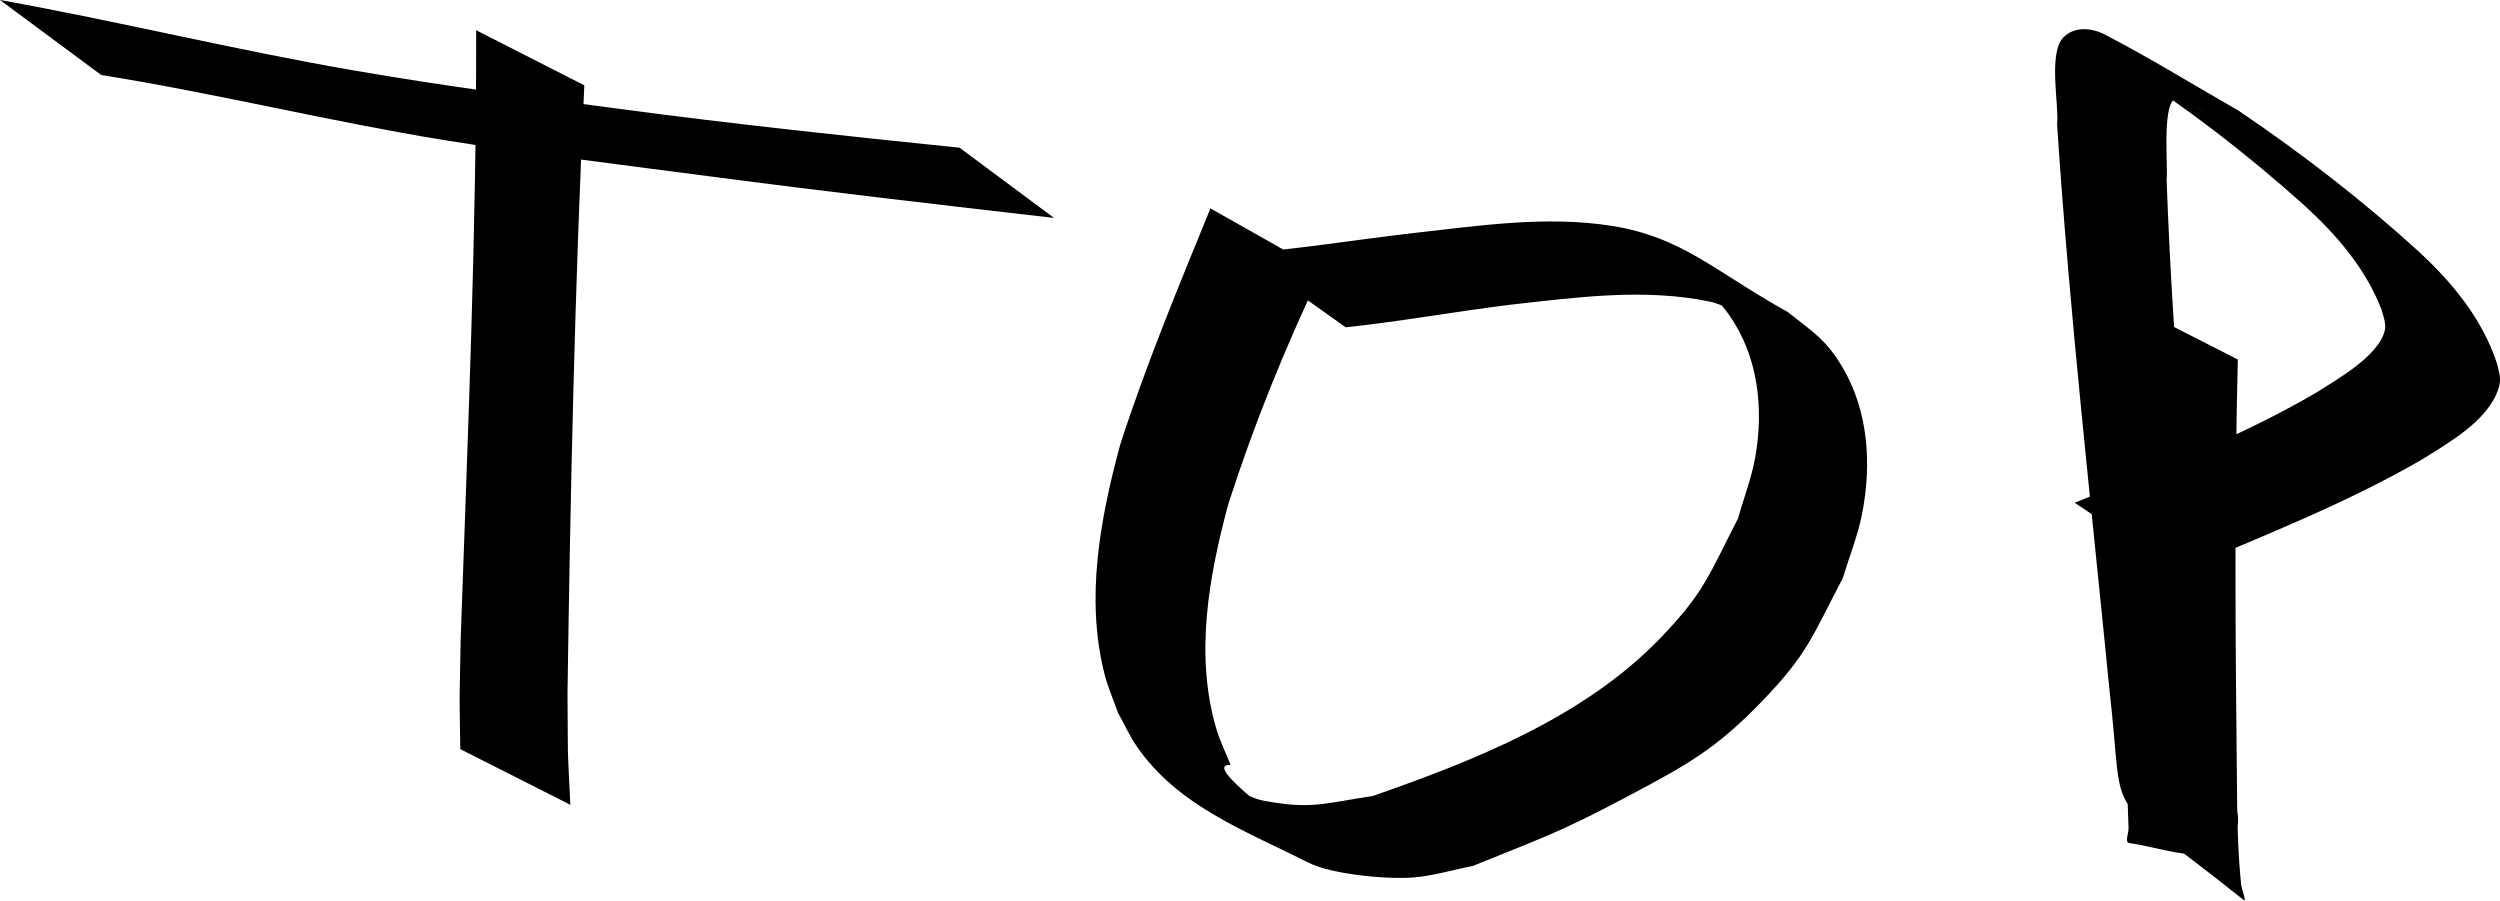
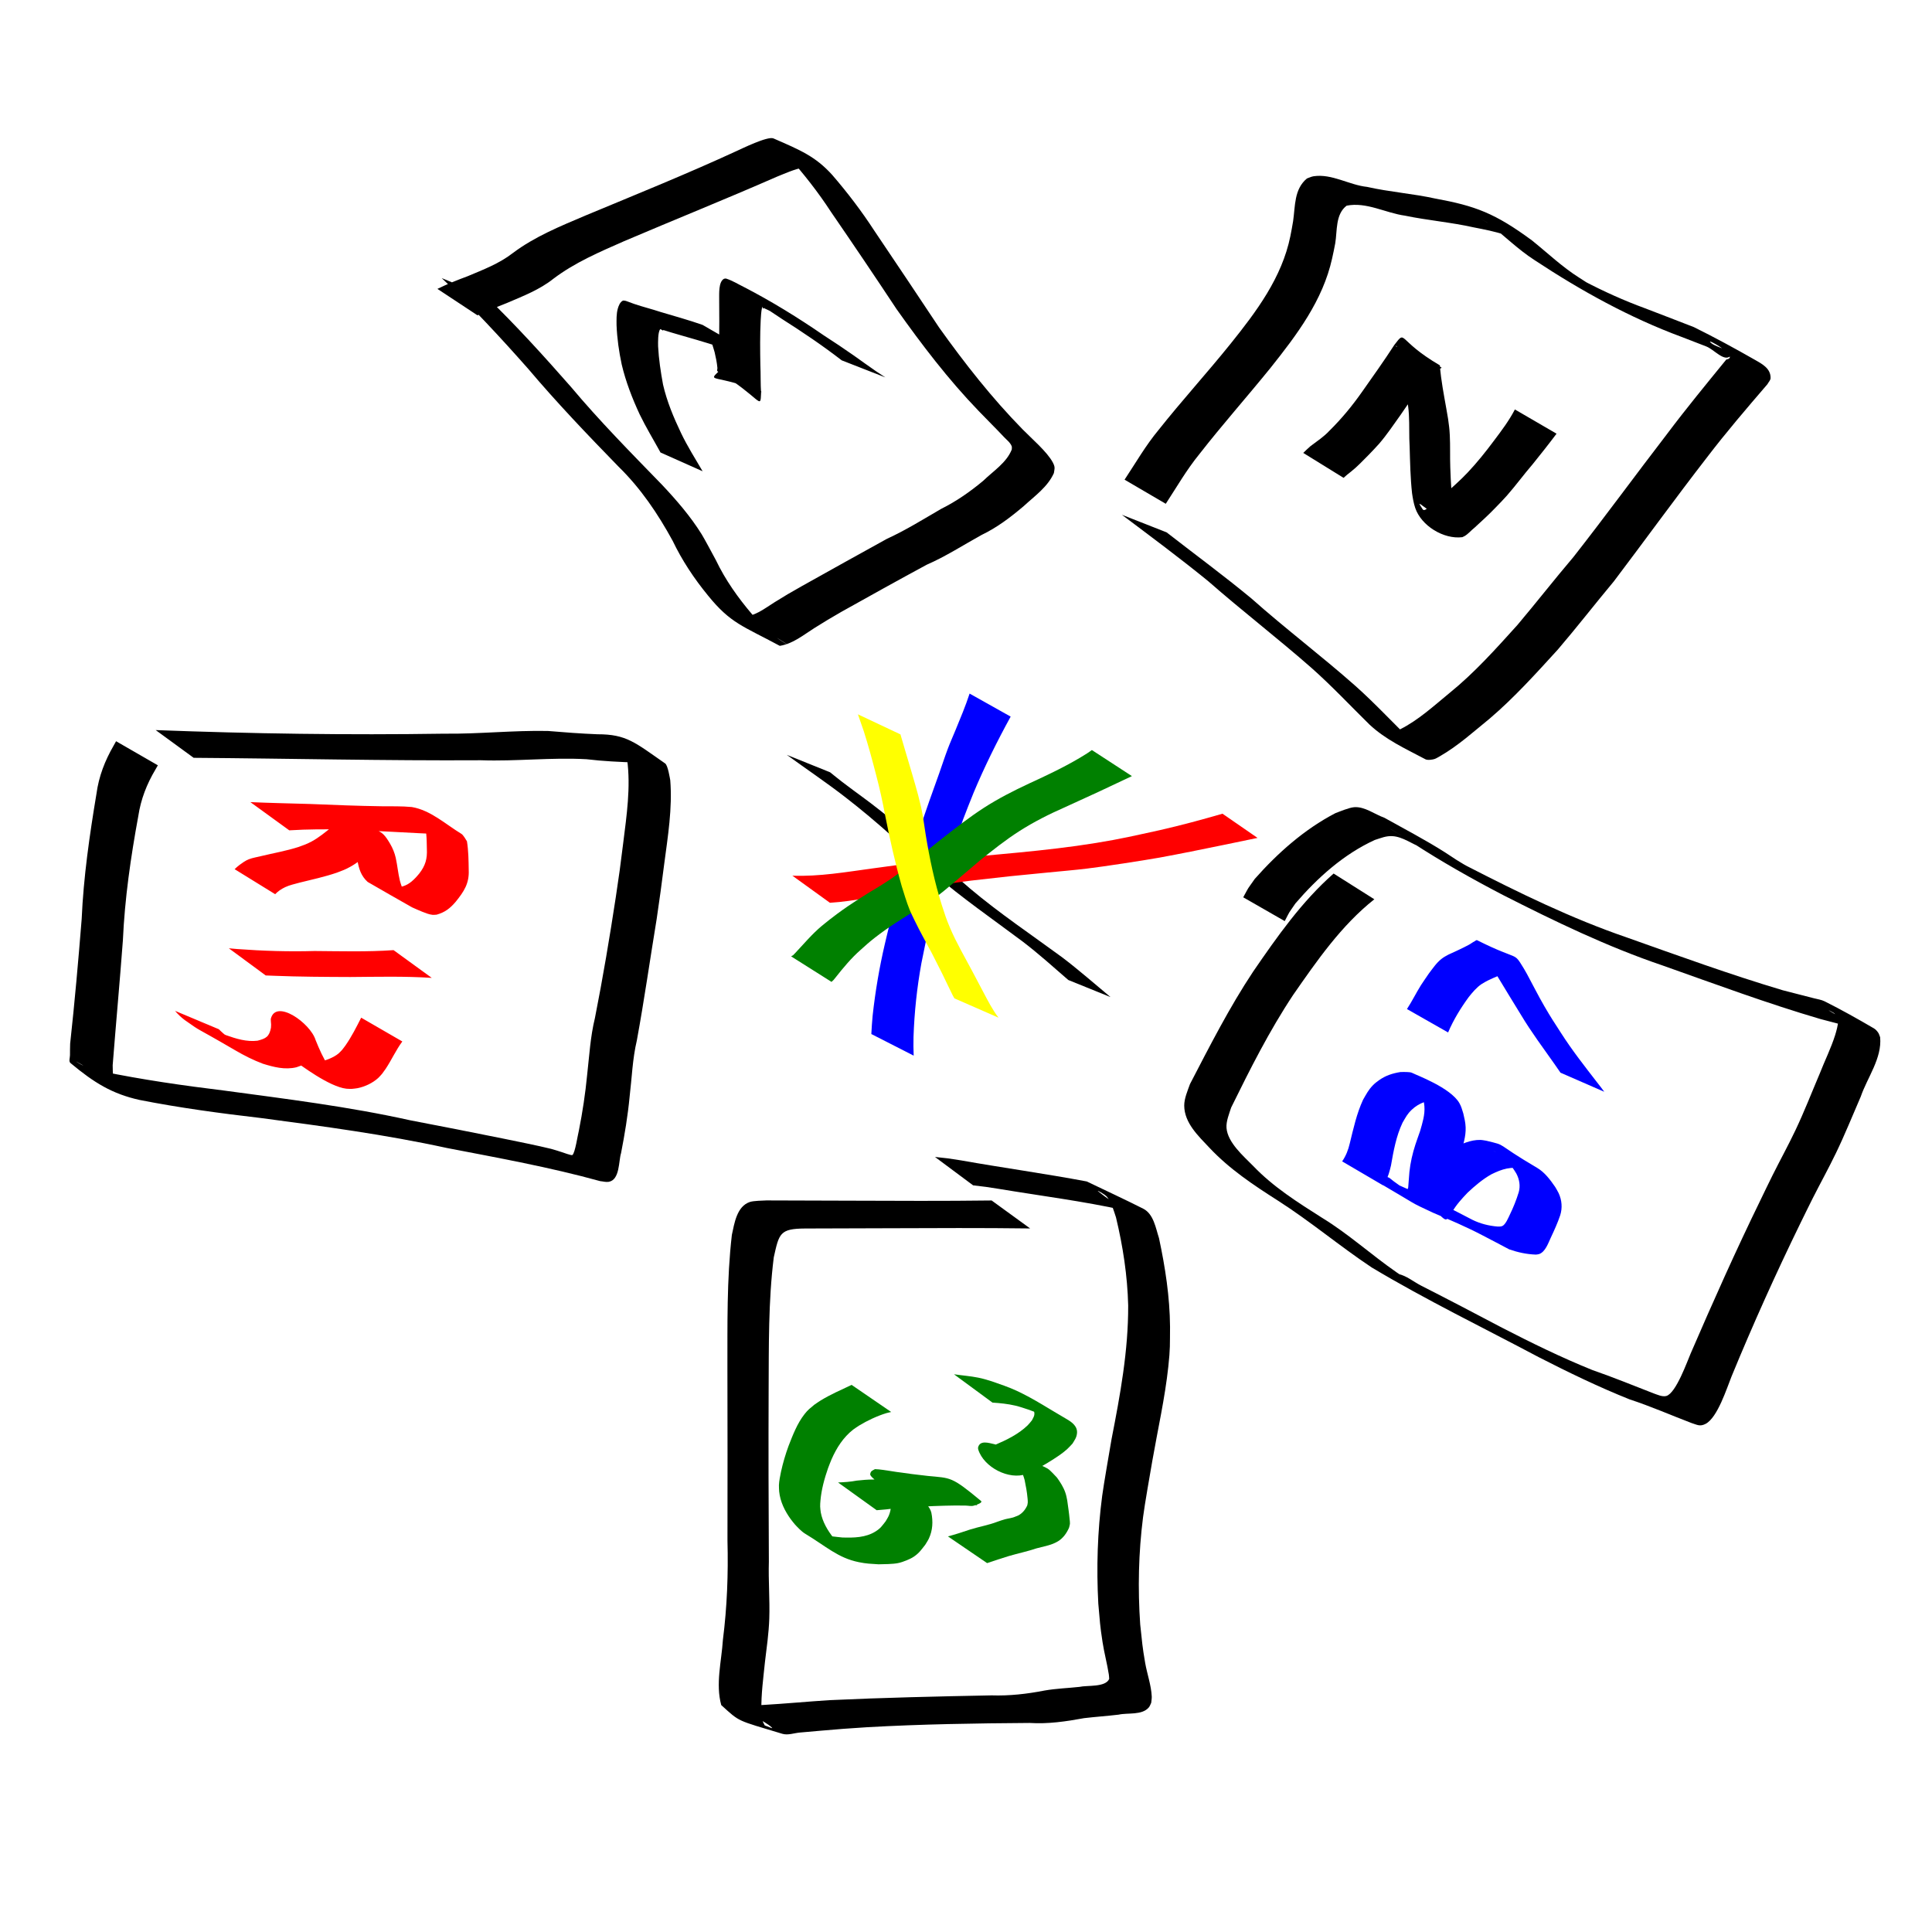
- <svg xmlns="http://www.w3.org/2000/svg" width="77.447mm" height="27.888mm" viewBox="0 0 77.447 27.888" version="1.1" id="svg1">
+ <svg xmlns="http://www.w3.org/2000/svg" width="158.75mm" height="158.75mm" viewBox="0 0 158.75 158.75" version="1.1" id="svg1">
  <defs id="defs1" />
-   <g id="layer1" transform="translate(-48.34625,-62.80419)">
-     <path style="fill:#000000;stroke-width:0.265" id="path3" d="m 63.097,63.741 c 0.013,6.285 -0.262,12.566 -0.479,18.846 -0.043,2.422 -0.043,1.281 -0.012,3.425 0,0 3.409,1.724 3.409,1.724 v 0 c -0.103,-2.16 -0.068,-1.009 -0.088,-3.453 0.089,-6.28 0.225,-12.561 0.521,-18.835 z" />
-     <path style="fill:#000000;stroke-width:0.265" id="path4" d="m 51.482,65.128 c 3.565,0.569 7.076,1.44 10.639,2.019 2.088,0.339 6.179,0.855 8.242,1.124 3.54,0.467 7.087,0.877 10.635,1.284 0,0 -2.926,-2.175 -2.926,-2.175 v 0 C 74.565,67.02 71.059,66.648 67.565,66.181 64.378,65.754 62.401,65.52 59.247,64.976 55.596,64.345 51.993,63.459 48.346,62.804 Z" />
-     <path style="fill:#000000;stroke-width:0.265" id="path5" d="m 85.844,69.26 c -0.988,2.42 -1.989,4.826 -2.794,7.315 -0.621,2.294 -1.087,4.767 -0.484,7.123 0.103,0.403 0.273,0.785 0.41,1.177 0.197,0.352 0.36,0.726 0.59,1.057 1.267,1.828 3.272,2.57 5.311,3.594 0.746,0.375 2.461,0.526 3.262,0.46 0.621,-0.051 1.223,-0.237 1.835,-0.356 2.197,-0.895 2.659,-1.021 4.807,-2.161 1.814,-0.963 2.706,-1.447 4.135,-2.924 1.446,-1.496 1.568,-2.029 2.516,-3.826 0.198,-0.656 0.458,-1.296 0.593,-1.967 0.31,-1.542 0.21,-3.206 -0.609,-4.584 -0.511,-0.861 -0.935,-1.096 -1.684,-1.696 -2.292,-1.276 -3.271,-2.324 -5.453,-2.67 -2.061,-0.327 -4.182,0.004 -6.234,0.232 -1.74,0.204 -3.472,0.484 -5.219,0.625 0,0 3.208,2.285 3.208,2.285 v 0 c 1.714,-0.182 3.411,-0.492 5.121,-0.702 2.04,-0.227 4.148,-0.519 6.184,-0.089 0.384,0.081 1.414,0.607 1.126,0.341 -0.671,-0.619 -1.55,-0.966 -2.324,-1.448 0.742,0.511 1.244,0.765 1.781,1.53 0.891,1.271 1.064,2.878 0.803,4.375 -0.114,0.653 -0.357,1.276 -0.536,1.914 -0.903,1.741 -1.023,2.274 -2.42,3.72 -2.358,2.442 -5.751,3.781 -8.891,4.877 -1.541,0.232 -1.916,0.43 -3.434,0.137 -0.528,-0.102 -1.821,-0.937 -1.54,-0.478 0.407,0.665 1.252,0.983 1.995,1.22 0.739,0.236 -2.432,-1.882 -1.429,-1.838 -0.148,-0.374 -0.33,-0.735 -0.443,-1.12 -0.675,-2.287 -0.233,-4.724 0.372,-6.967 0.794,-2.471 1.769,-4.87 2.887,-7.212 z" />
-     <path style="fill:#000000;stroke-width:0.265" id="path6" d="m 114.233,72.188 c 0.107,4.35 0.076,8.702 0.028,13.052 -0.034,1.073 -0.02,2.147 0.025,3.22 0.007,0.154 -0.128,0.442 0.025,0.462 1.037,0.136 2.466,0.754 3.139,-0.047 0.673,-0.801 -0.332,-2.066 -0.497,-3.099 -0.727,-5.781 -1.28,-11.594 -1.488,-17.418 0.051,-0.287 -0.142,-2.224 0.237,-2.476 0.133,-0.089 1.001,0.438 0.918,0.39 -0.854,-0.487 -1.714,-0.963 -2.571,-1.445 2.007,1.284 3.896,2.737 5.668,4.327 1.009,0.919 1.91,1.959 2.406,3.242 0.052,0.185 0.149,0.433 0.103,0.636 -0.184,0.813 -1.534,1.554 -2.135,1.942 -2.372,1.382 -4.942,2.366 -7.473,3.406 0,0 3.21,2.143 3.21,2.143 v 0 c 2.534,-1.082 5.116,-2.083 7.509,-3.461 0.819,-0.515 2.083,-1.206 2.408,-2.218 0.101,-0.314 0.024,-0.476 -0.044,-0.776 -0.449,-1.366 -1.356,-2.48 -2.403,-3.451 -1.762,-1.605 -3.643,-3.059 -5.618,-4.394 -1.384,-0.787 -2.737,-1.63 -4.152,-2.36 -0.385,-0.199 -0.941,-0.248 -1.271,0.112 -0.466,0.507 -0.115,2.128 -0.185,2.678 0.384,5.853 1.049,11.685 1.623,17.521 0.506,4.425 -0.346,2.9 4.148,6.505 0.122,0.098 -0.051,-0.309 -0.068,-0.465 -0.112,-1.079 -0.124,-2.166 -0.132,-3.249 -0.047,-4.341 -0.08,-8.684 0.028,-13.024 z" />
+   <g id="layer1" transform="translate(-26.45833,-39.6875)">
+     <path style="fill:#000000;stroke-width:0.265" id="path1" d="m 42.371,101.956 c 7.868,0.056 15.733,0.245 23.601,0.2 2.889,0.103 5.794,-0.247 8.681,-0.084 1.355,0.164 2.719,0.223 4.082,0.275 0.267,0.007 0.977,0.013 1.256,0.07 0.164,0.034 0.317,0.111 0.475,0.166 -1.007,-0.545 -1.976,-1.169 -3.021,-1.636 -0.161,-0.072 0.24,0.267 0.315,0.427 0.108,0.229 0.153,0.482 0.229,0.723 0.306,2.278 -0.038,4.579 -0.32,6.84 -0.317,2.536 -0.25,1.987 -0.612,4.473 -0.506,3.319 -1.063,6.633 -1.714,9.927 -0.375,1.529 -0.461,3.099 -0.638,4.657 -0.148,1.543 -0.379,3.072 -0.681,4.591 -0.077,0.263 -0.31,1.869 -0.536,2.012 -0.077,0.049 -0.772,-0.209 -0.857,-0.237 -0.301,-0.092 -0.597,-0.198 -0.902,-0.275 -0.917,-0.232 -3.145,-0.683 -3.947,-0.846 -2.534,-0.515 -5.071,-1.009 -7.611,-1.497 -5.057,-1.125 -10.194,-1.756 -15.322,-2.448 -3.362,-0.41 -6.708,-0.891 -10.025,-1.575 -0.597,-0.167 -1.086,-0.271 -1.64,-0.53 -0.152,-0.071 -0.58,-0.337 -0.432,-0.258 1.049,0.558 2.029,1.26 3.134,1.697 0.163,0.065 -0.112,-0.335 -0.133,-0.509 -0.036,-0.299 -0.024,-0.602 -0.036,-0.903 0.268,-3.417 0.582,-6.831 0.838,-10.25 0.152,-3.443 0.646,-6.846 1.268,-10.229 0.207,-1.373 0.696,-2.623 1.4,-3.806 0.069,-0.12 0.138,-0.239 0.207,-0.359 0,0 -3.434,-1.979 -3.434,-1.979 v 0 c -0.066,0.119 -0.133,0.238 -0.199,0.357 -0.715,1.234 -1.221,2.533 -1.412,3.96 -0.568,3.413 -1.065,6.837 -1.216,10.299 -0.273,3.416 -0.574,6.827 -0.946,10.233 -0.005,0.313 -0.02,0.626 -0.014,0.939 0.004,0.22 -0.124,0.518 0.045,0.659 1.943,1.62 3.417,2.528 5.67,3.028 3.292,0.649 6.612,1.095 9.945,1.483 5.126,0.677 10.251,1.363 15.308,2.465 4.217,0.814 8.455,1.578 12.597,2.724 0.232,0.019 0.467,0.095 0.697,0.057 0.93,-0.155 0.812,-1.707 1.018,-2.357 0.298,-1.529 0.554,-3.063 0.702,-4.615 0.187,-1.55 0.235,-3.12 0.596,-4.647 0.61,-3.318 1.083,-6.662 1.631,-9.99 0.433,-3.027 0.207,-1.388 0.614,-4.48 0.301,-2.289 0.686,-4.598 0.5,-6.914 -0.026,-0.128 -0.191,-1.216 -0.417,-1.373 -2.476,-1.721 -3.174,-2.403 -5.561,-2.4 -1.362,-0.053 -2.719,-0.157 -4.077,-0.271 -2.84,-0.058 -5.681,0.258 -8.522,0.223 -7.902,0.12 -15.806,0.004 -23.703,-0.295 z" />
+     <path style="fill:#000000;stroke-width:0.265" id="path2" d="m 62.754,62.538 c 2.499,2.365 4.834,4.884 7.111,7.461 2.358,2.79 4.88,5.425 7.426,8.041 1.82,1.779 3.225,3.863 4.438,6.083 0.779,1.627 1.768,3.111 2.908,4.502 1.866,2.3 2.869,2.498 5.895,4.131 1.085,-0.17 1.954,-0.902 2.857,-1.471 0.965,-0.609 1.176,-0.721 2.206,-1.325 2.328,-1.303 4.66,-2.6 7.007,-3.868 1.575,-0.687 3.015,-1.622 4.513,-2.449 1.281,-0.614 2.389,-1.459 3.466,-2.374 0.896,-0.826 1.962,-1.567 2.474,-2.708 0.056,-0.395 0.122,-0.471 -0.087,-0.871 -0.456,-0.873 -1.794,-2.013 -2.49,-2.729 -2.53,-2.583 -4.752,-5.417 -6.85,-8.355 -1.767,-2.659 -3.539,-5.314 -5.326,-7.959 -1.047,-1.612 -2.212,-3.139 -3.467,-4.593 -1.369,-1.508 -2.591,-2.023 -4.823,-2.993 -0.477,-0.207 -2.656,0.871 -2.976,1.012 -4.098,1.892 -8.286,3.581 -12.452,5.316 -2.073,0.882 -4.184,1.734 -5.995,3.097 -1.105,0.859 -2.43,1.362 -3.708,1.899 -0.843,0.313 -1.674,0.643 -2.481,1.039 0,0 3.29,2.172 3.29,2.172 v 0 c 0.806,-0.38 1.636,-0.696 2.462,-1.029 1.302,-0.557 2.656,-1.081 3.774,-1.972 1.763,-1.337 3.808,-2.208 5.823,-3.094 4.162,-1.775 8.363,-3.459 12.507,-5.278 0.585,-0.231 1.542,-0.671 2.233,-0.767 0.213,-0.029 0.813,0.157 0.645,0.023 -4.981,-3.974 -2.976,-1.836 -1.921,-0.954 1.278,1.44 2.471,2.95 3.521,4.566 1.822,2.65 3.621,5.315 5.394,7.997 2.08,2.931 4.252,5.784 6.752,8.375 0.682,0.715 1.391,1.404 2.066,2.126 0.225,0.241 0.514,0.449 0.639,0.754 0.035,0.086 0.007,0.185 0.01,0.277 -0.432,1.096 -1.53,1.777 -2.343,2.57 -1.069,0.891 -2.193,1.68 -3.443,2.302 -1.473,0.854 -2.918,1.758 -4.471,2.469 -2.334,1.291 -4.669,2.582 -6.994,3.888 -1.378,0.791 -0.983,0.549 -2.237,1.322 -0.82,0.505 -1.691,1.246 -2.71,1.16 5.983,3.597 3.218,2.123 2.247,1.275 -0.505,-0.441 -0.941,-0.95 -1.389,-1.446 -1.164,-1.366 -2.194,-2.82 -2.972,-4.445 -0.203,-0.376 -0.949,-1.772 -1.169,-2.126 -0.92,-1.478 -2.069,-2.804 -3.258,-4.068 -2.553,-2.629 -5.129,-5.234 -7.485,-8.045 -2.242,-2.553 -4.52,-5.064 -6.965,-7.426 z" />
+     <path style="fill:#000000;stroke-width:0.265" id="path3" d="m 107.94,138.329 c -3.905,0.051 -7.81,0.031 -11.715,0.017 -2.263,-0.008 -4.525,-0.013 -6.788,-0.021 -0.277,0.013 -1.067,0.026 -1.365,0.127 -1.078,0.362 -1.271,1.768 -1.477,2.701 -0.427,3.669 -0.357,7.379 -0.366,11.067 0.007,4.686 0.018,9.372 0.005,14.058 0.071,2.735 -0.031,5.446 -0.376,8.158 -0.112,1.76 -0.613,3.619 -0.136,5.355 1.574,1.429 1.227,1.211 5.016,2.359 0.467,0.142 0.974,-0.064 1.461,-0.103 0.548,-0.044 1.096,-0.098 1.644,-0.145 2.222,-0.19 1.537,-0.133 3.886,-0.293 4.44,-0.25 8.887,-0.319 13.333,-0.349 1.515,0.097 2.998,-0.122 4.479,-0.395 0.945,-0.111 1.891,-0.174 2.836,-0.287 0.741,-0.171 1.922,0.071 2.481,-0.598 0.09,-0.108 0.13,-0.25 0.194,-0.375 0.015,-0.174 0.052,-0.348 0.044,-0.522 -0.042,-0.915 -0.384,-1.857 -0.54,-2.754 -0.24,-1.379 -0.248,-1.692 -0.408,-3.158 -0.204,-2.937 -0.14,-5.899 0.234,-8.822 0.135,-1.057 0.579,-3.567 0.761,-4.626 0.449,-2.578 1.035,-5.14 1.315,-7.745 0.162,-1.507 0.128,-1.784 0.141,-3.276 -0.019,-2.45 -0.396,-4.887 -0.907,-7.278 -0.266,-0.807 -0.437,-1.986 -1.297,-2.42 -1.532,-0.775 -3.093,-1.492 -4.64,-2.238 -3.432,-0.645 -6.892,-1.121 -10.33,-1.731 -1.428,-0.219 -0.715,-0.125 -2.14,-0.282 0,0 3.133,2.332 3.133,2.332 v 0 c 1.41,0.171 0.704,0.074 2.115,0.291 3.436,0.572 6.898,1.005 10.302,1.758 -0.711,-0.517 -1.45,-0.998 -2.134,-1.55 -0.221,-0.178 0.545,0.23 0.722,0.453 0.386,0.486 0.543,1.112 0.736,1.687 0.569,2.366 0.94,4.792 1.001,7.226 0.013,3.738 -0.654,7.335 -1.368,10.995 -0.154,0.902 -0.651,3.761 -0.768,4.651 -0.387,2.935 -0.479,5.91 -0.319,8.864 0.139,1.541 0.128,1.723 0.35,3.166 0.137,0.892 0.376,1.763 0.515,2.653 0.019,0.12 0.02,0.243 0.029,0.364 -0.306,0.704 -1.807,0.508 -2.44,0.653 -0.956,0.105 -1.919,0.134 -2.868,0.3 -1.439,0.281 -2.887,0.447 -4.358,0.398 -4.437,0.087 -8.874,0.186 -13.307,0.393 -1.858,0.118 -3.713,0.296 -5.572,0.402 -0.487,0.028 -1.662,-0.393 -1.462,0.052 0.399,0.888 1.591,1.134 2.296,1.805 0.15,0.142 -0.395,-0.122 -0.592,-0.183 -0.076,-0.17 -0.187,-0.327 -0.228,-0.509 -0.052,-0.234 -0.042,-0.479 -0.047,-0.719 -0.028,-1.333 0.159,-2.661 0.293,-3.984 0.142,-1.179 0.315,-2.367 0.355,-3.555 0.052,-1.56 -0.08,-3.126 -0.034,-4.686 -0.026,-4.688 -0.038,-9.375 -0.019,-14.063 0.021,-3.648 -0.032,-7.319 0.422,-10.944 0.438,-1.976 0.499,-2.357 2.575,-2.371 2.243,-0.008 4.487,-0.013 6.73,-0.021 3.92,-0.015 7.841,-0.034 11.761,0.017 z" />
+     <path style="fill:#000000;stroke-width:0.265" id="path4" d="m 118.642,81.986 c 2.38,1.787 4.768,3.562 7.076,5.441 2.79,2.446 5.734,4.709 8.521,7.157 1.659,1.473 3.176,3.093 4.756,4.647 1.352,1.253 2.873,1.936 4.593,2.847 0.174,0.092 0.6,0.031 0.769,-0.032 0.151,-0.056 0.285,-0.151 0.428,-0.226 1.49,-0.856 2.766,-2.02 4.093,-3.099 2.016,-1.722 3.794,-3.697 5.579,-5.652 1.574,-1.838 3.056,-3.752 4.607,-5.61 2.562,-3.384 5.047,-6.823 7.648,-10.179 1.58,-2.072 3.277,-4.048 4.974,-6.023 0.086,-0.17 0.256,-0.319 0.259,-0.51 0.012,-0.797 -0.719,-1.168 -1.308,-1.504 -1.642,-0.937 -3.304,-1.842 -5,-2.679 -0.07,-0.034 -3.968,-1.529 -4.007,-1.545 -1.733,-0.635 -3.412,-1.393 -5.045,-2.25 -0.466,-0.245 -1.838,-1.027 -1.388,-0.755 4.815,2.909 1.464,0.776 1.004,0.479 -1.391,-0.879 -2.579,-2.018 -3.855,-3.044 -3.045,-2.248 -4.678,-2.845 -7.931,-3.442 -1.862,-0.412 -3.767,-0.542 -5.626,-0.963 -1.46,-0.15 -2.888,-1.099 -4.39,-0.875 -0.19,0.028 -0.365,0.121 -0.548,0.181 -1.068,0.885 -0.957,2.262 -1.14,3.513 -0.06,0.413 -0.15,0.821 -0.225,1.231 -0.696,3.411 -2.787,6.192 -4.919,8.847 -1.927,2.396 -4.003,4.668 -5.912,7.077 -1.058,1.272 -1.881,2.71 -2.792,4.084 0,0 3.385,1.981 3.385,1.981 v 0 c 0.896,-1.371 1.714,-2.797 2.752,-4.07 1.887,-2.422 3.93,-4.717 5.861,-7.104 2.158,-2.708 4.292,-5.531 5.055,-8.984 0.086,-0.417 0.188,-0.83 0.258,-1.25 0.171,-1.035 0.006,-2.381 0.935,-3.087 1.631,-0.326 3.198,0.601 4.793,0.82 1.868,0.388 3.774,0.542 5.637,0.96 0.87,0.173 1.755,0.334 2.597,0.624 0.239,0.082 0.915,0.425 0.704,0.285 -0.672,-0.445 -4.101,-2.412 -2.154,-1.292 1.318,1.007 2.49,2.197 3.893,3.095 3.788,2.497 7.785,4.711 12.046,6.288 0.677,0.262 1.356,0.518 2.032,0.785 0.663,0.261 1.452,1.272 1.982,0.797 0.489,-0.439 -1.153,-0.659 -1.625,-1.117 -0.467,-0.454 2.495,1.212 1.295,1.394 -1.645,2.017 -3.299,4.026 -4.862,6.108 -2.587,3.362 -5.087,6.79 -7.705,10.126 -1.566,1.84 -3.05,3.747 -4.609,5.592 -1.764,1.952 -3.525,3.925 -5.578,5.584 -1.299,1.066 -2.554,2.228 -4.067,2.986 -0.308,0.098 -0.357,0.162 -0.669,0.093 -0.112,-0.024 -0.419,-0.178 -0.322,-0.118 5.611,3.449 3.227,2.023 2.137,1.13 -1.628,-1.538 -3.137,-3.201 -4.814,-4.69 -2.786,-2.465 -5.76,-4.707 -8.54,-7.18 -2.269,-1.876 -4.64,-3.618 -6.963,-5.427 z" />
+     <path style="fill:#000000;stroke-width:0.265" id="path5" d="m 136.04,111.465 c -2.619,2.302 -4.647,5.198 -6.611,8.056 -1.957,2.947 -3.562,6.107 -5.191,9.242 -0.187,0.53 -0.478,1.185 -0.473,1.773 0.011,1.431 1.166,2.498 2.069,3.46 1.638,1.747 3.623,3.068 5.629,4.345 2.661,1.702 5.076,3.741 7.704,5.49 4.455,2.668 9.128,4.93 13.711,7.365 2.453,1.256 4.931,2.457 7.491,3.48 1.725,0.562 3.384,1.294 5.077,1.939 0.461,0.142 0.686,0.315 1.16,0.069 0.986,-0.511 1.758,-2.979 2.13,-3.893 1.755,-4.266 3.648,-8.475 5.672,-12.619 0.332,-0.672 0.657,-1.348 0.996,-2.017 0.668,-1.318 1.262,-2.379 1.904,-3.705 0.74,-1.526 1.369,-3.102 2.046,-4.656 0.539,-1.569 1.756,-3.149 1.593,-4.879 -0.055,-0.128 -0.085,-0.27 -0.165,-0.383 -0.094,-0.134 -0.207,-0.264 -0.349,-0.346 -1.326,-0.775 -2.666,-1.529 -4.04,-2.217 -0.281,-0.141 -0.603,-0.179 -0.906,-0.26 -0.84,-0.223 -1.686,-0.426 -2.526,-0.649 -4.327,-1.289 -8.576,-2.835 -12.831,-4.343 -4.56,-1.562 -8.888,-3.684 -13.168,-5.882 -0.536,-0.289 -2.104,-1.222 -1.609,-0.867 0.603,0.432 1.266,0.776 1.933,1.1 0.398,0.193 -0.751,-0.468 -1.123,-0.707 -0.322,-0.207 -0.637,-0.424 -0.96,-0.63 -1.606,-1.025 -3.382,-1.946 -4.998,-2.852 -0.775,-0.269 -1.61,-0.935 -2.48,-0.865 -0.424,0.034 -1.199,0.364 -1.55,0.495 -2.538,1.324 -4.725,3.263 -6.614,5.397 -0.712,1.02 -0.401,0.513 -0.948,1.512 0,0 3.41,1.954 3.41,1.954 v 0 c 0.5,-0.958 0.213,-0.471 0.878,-1.451 1.822,-2.116 3.961,-4.04 6.52,-5.214 0.521,-0.16 0.916,-0.347 1.46,-0.314 0.848,0.052 1.615,0.655 2.386,0.935 -0.854,-0.51 -1.708,-1.02 -2.561,-1.531 -0.288,-0.173 0.582,0.336 0.866,0.515 0.329,0.207 0.647,0.431 0.973,0.642 2.387,1.55 4.868,2.952 7.392,4.266 4.275,2.174 8.599,4.264 13.151,5.805 4.295,1.519 8.573,3.11 12.945,4.393 0.85,0.228 1.707,0.436 2.55,0.687 0.304,0.09 1.155,0.491 0.901,0.301 -0.854,-0.643 -1.829,-1.108 -2.733,-1.68 -0.127,-0.08 0.278,0.117 0.4,0.205 0.092,0.067 0.154,0.168 0.231,0.252 0.038,0.121 0.107,0.236 0.115,0.362 0.018,0.303 -0.175,0.967 -0.25,1.204 -0.342,1.082 -0.851,2.097 -1.263,3.152 -0.661,1.554 -1.271,3.132 -1.997,4.657 -0.628,1.318 -1.234,2.409 -1.889,3.718 -0.336,0.671 -0.657,1.349 -0.985,2.024 -2.026,4.149 -3.906,8.368 -5.737,12.606 -0.263,0.598 -1.195,3.253 -1.993,3.485 -0.33,0.096 -0.752,-0.11 -1.034,-0.205 -1.679,-0.654 -3.348,-1.335 -5.052,-1.926 -2.536,-1.024 -4.993,-2.227 -7.424,-3.479 -2.201,-1.163 -4.406,-2.317 -6.625,-3.445 -0.636,-0.323 -1.209,-0.822 -1.906,-0.972 -0.536,-0.115 0.933,0.575 1.399,0.863 -0.511,-0.332 -1.032,-0.65 -1.533,-0.997 -2.077,-1.442 -3.958,-3.16 -6.122,-4.48 -1.995,-1.266 -4.004,-2.529 -5.649,-4.252 -0.788,-0.8 -2.103,-1.922 -2.198,-3.128 -0.043,-0.544 0.227,-1.189 0.383,-1.678 1.552,-3.156 3.138,-6.308 5.086,-9.242 1.958,-2.818 3.964,-5.722 6.678,-7.87 z" />
+     <path style="fill:#008000;stroke-width:0.265" id="path6" d="m 96.435,153.482 c -0.86,0.408 -1.742,0.787 -2.555,1.287 -0.174,0.107 -0.339,0.228 -0.508,0.342 -0.361,0.303 -0.511,0.398 -0.803,0.769 -0.608,0.774 -0.967,1.724 -1.321,2.63 -0.251,0.689 -0.459,1.395 -0.616,2.111 -0.065,0.299 -0.159,0.783 -0.17,1.097 -0.007,0.176 0.013,0.352 0.02,0.528 0.087,0.839 0.464,1.603 0.956,2.279 0.108,0.148 0.228,0.286 0.342,0.429 0.129,0.132 0.25,0.273 0.387,0.397 0.138,0.125 0.276,0.255 0.436,0.351 1.739,1.047 2.706,1.998 4.418,2.346 0.657,0.133 0.951,0.13 1.624,0.176 0.436,-0.011 1.165,-0.009 1.603,-0.099 0.241,-0.05 0.476,-0.132 0.704,-0.226 0.21,-0.086 0.419,-0.182 0.607,-0.31 0.432,-0.295 0.6,-0.562 0.918,-0.96 0.102,-0.173 0.22,-0.338 0.305,-0.52 0.32,-0.685 0.35,-1.399 0.205,-2.126 -0.126,-0.496 -0.507,-0.803 -0.88,-1.118 -0.034,-0.017 -0.517,-0.461 -0.523,-0.456 -0.042,0.034 -0.055,0.096 -0.061,0.15 -0.006,0.053 0.017,0.105 0.025,0.158 1.385,0.08 2.76,0.283 4.135,0.469 -0.668,-0.391 1.351,0.366 1.048,0.181 -1.092,-0.667 -2.272,-1.187 -3.345,-1.885 -0.096,-0.062 0.033,-0.288 -0.071,-0.336 -0.175,-0.08 -0.383,0.03 -0.575,0.04 -0.261,0.013 -0.522,0.018 -0.783,0.028 -1.248,0.035 -2.497,0.051 -3.746,0.044 -0.456,-0.002 -0.908,0.043 -1.36,0.09 -0.505,0.099 -1.018,0.131 -1.531,0.152 0,0 3.174,2.28 3.174,2.28 v 0 c 0.518,-0.036 1.034,-0.09 1.549,-0.159 0.434,-0.039 0.871,-0.053 1.305,-0.095 1.204,-0.065 2.41,-0.12 3.616,-0.133 0.28,0.002 0.56,0.005 0.841,0.007 0.224,0.002 0.458,0.07 0.672,0.004 0.224,-0.069 0.765,-0.241 0.585,-0.39 -2.446,-2.031 -2.459,-1.864 -4.361,-2.051 -0.863,-0.096 -1.724,-0.201 -2.583,-0.328 -0.504,-0.075 -0.942,-0.156 -1.44,-0.209 -0.108,-0.011 -0.217,-0.014 -0.326,-0.021 -0.214,0.127 -0.343,0.135 -0.389,0.404 -0.03,0.173 0.417,0.486 0.517,0.591 0.342,0.288 0.736,0.535 0.984,0.914 0.034,0.084 0.075,0.165 0.101,0.252 0.162,0.532 0.146,1.134 -0.071,1.648 -0.071,0.167 -0.175,0.317 -0.263,0.476 -0.307,0.385 -0.393,0.556 -0.82,0.828 -0.819,0.521 -1.809,0.532 -2.743,0.503 -0.668,-0.075 -0.966,-0.077 -1.611,-0.272 -0.226,-0.069 -0.858,-0.388 -0.66,-0.259 0.889,0.58 1.822,1.089 2.743,1.617 0.158,0.09 -0.309,-0.193 -0.452,-0.305 -0.141,-0.109 -0.266,-0.238 -0.399,-0.356 -0.113,-0.129 -0.233,-0.254 -0.34,-0.388 -0.49,-0.617 -0.904,-1.317 -1.049,-2.099 -0.017,-0.159 -0.046,-0.318 -0.05,-0.478 -0.004,-0.169 0.01,-0.338 0.025,-0.506 0.082,-0.908 0.325,-1.794 0.624,-2.652 0.095,-0.24 0.181,-0.484 0.284,-0.72 0.411,-0.939 0.967,-1.814 1.782,-2.45 0.159,-0.108 0.313,-0.224 0.477,-0.324 0.665,-0.407 1.494,-0.796 2.241,-1.024 0.132,-0.04 0.268,-0.064 0.403,-0.096 z" />
+     <path style="fill:#008000;stroke-width:0.265" id="path7" d="m 108.009,154.937 c 0.629,0.043 1.266,0.104 1.881,0.25 0.356,0.084 0.723,0.213 1.07,0.326 0.542,0.199 1.089,0.391 1.615,0.63 0.148,0.067 0.292,0.141 0.436,0.216 0.139,0.072 0.549,0.304 0.413,0.225 -0.958,-0.555 -1.92,-1.102 -2.88,-1.653 0.284,0.187 0.858,0.445 0.905,0.846 0.029,0.247 -0.093,0.402 -0.197,0.616 -0.118,0.138 -0.224,0.287 -0.355,0.414 -0.753,0.728 -1.734,1.202 -2.686,1.609 -0.262,0.092 -0.541,0.226 -0.828,0.199 -0.046,-0.004 -0.173,-0.061 -0.132,-0.039 3.217,1.78 4.54,2.188 3.224,1.774 -0.021,-0.015 -0.037,-0.05 -0.061,-0.044 -0.043,0.01 -0.043,0.166 -0.004,0.196 0.051,0.041 0.127,0.029 0.19,0.044 0.388,0.089 0.199,0.044 0.618,0.151 0.353,0.088 0.697,0.209 1.029,0.358 0.096,0.043 0.373,0.189 0.283,0.137 -3.332,-1.918 -4.007,-2.432 -2.814,-1.553 0.482,0.445 0.764,1.029 0.933,1.652 0.105,0.5 0.198,1.005 0.242,1.514 0.01,0.112 0.023,0.224 0.018,0.337 -0.004,0.083 -0.029,0.164 -0.043,0.246 -0.157,0.345 -0.405,0.655 -0.75,0.828 -0.067,0.034 -0.14,0.055 -0.211,0.083 -0.283,0.133 -0.597,0.15 -0.894,0.231 -0.2,0.055 -0.394,0.129 -0.591,0.194 -0.732,0.284 -1.509,0.409 -2.256,0.645 -0.6,0.204 -1.202,0.4 -1.814,0.563 0,0 3.217,2.194 3.217,2.194 v 0 c 0.591,-0.208 1.191,-0.39 1.788,-0.58 0.755,-0.222 1.527,-0.38 2.273,-0.632 0.516,-0.144 1.052,-0.222 1.538,-0.459 0.083,-0.045 0.169,-0.084 0.248,-0.134 0.412,-0.262 0.689,-0.657 0.885,-1.098 0.025,-0.115 0.067,-0.227 0.075,-0.344 0.008,-0.12 -0.016,-0.24 -0.026,-0.36 -0.046,-0.518 -0.127,-1.03 -0.197,-1.545 -0.051,-0.253 -0.074,-0.409 -0.16,-0.654 -0.153,-0.44 -0.411,-0.841 -0.68,-1.217 -1.175,-1.245 -0.234,-0.295 -3.832,-2.328 -0.089,-0.05 -0.189,-0.077 -0.284,-0.112 -0.346,-0.128 -0.7,-0.231 -1.059,-0.316 -0.418,-0.091 -1.166,-0.347 -1.31,0.28 -0.013,0.054 0.008,0.111 0.013,0.167 0.459,1.462 2.536,2.536 3.968,2.005 0.253,-0.094 0.348,-0.149 0.602,-0.274 0.515,-0.276 1.022,-0.562 1.515,-0.877 0.428,-0.273 0.833,-0.538 1.212,-0.878 0.161,-0.144 0.301,-0.311 0.451,-0.466 0.18,-0.306 0.322,-0.47 0.365,-0.826 0.069,-0.57 -0.391,-0.921 -0.828,-1.174 -1.365,-0.785 -2.683,-1.665 -4.11,-2.33 -0.665,-0.31 -1.363,-0.541 -2.054,-0.783 -0.449,-0.135 -0.665,-0.211 -1.123,-0.304 -0.657,-0.133 -1.33,-0.179 -1.992,-0.277 z" />
+     <path style="fill:#ff0000;stroke-width:0.265" id="path8" d="m 50.227,107.915 c 1.518,-0.095 3.039,-0.097 4.559,-0.066 2.019,0.083 4.036,0.196 6.054,0.299 0.859,0.062 1.726,0.012 2.573,0.184 0.082,0.03 0.166,0.054 0.246,0.091 0.074,0.034 0.285,0.16 0.214,0.12 -1.042,-0.591 -2.079,-1.192 -3.128,-1.771 -0.075,-0.041 0.138,0.1 0.202,0.157 0.134,0.118 0.174,0.179 0.281,0.314 0.041,0.077 0.093,0.148 0.122,0.23 0.072,0.202 0.111,0.52 0.131,0.727 0.041,0.41 0.045,0.822 0.052,1.234 0.041,0.822 -0.118,1.381 -0.628,2.035 -0.09,0.116 -0.193,0.221 -0.289,0.331 -0.466,0.488 -0.833,0.716 -1.495,0.81 -1.503,-0.43 -4.699,-2.406 1.153,0.93 -0.591,-0.354 -0.786,-0.865 -0.96,-1.496 -0.148,-0.617 -0.202,-1.251 -0.339,-1.87 -0.092,-0.409 -0.251,-0.795 -0.461,-1.155 -0.815,-1.379 -0.828,-0.878 -3.814,-2.111 -0.106,-0.044 -0.189,0.132 -0.282,0.2 -0.221,0.163 -0.459,0.35 -0.674,0.518 -0.547,0.43 -1.08,0.888 -1.698,1.215 -0.427,0.226 -0.595,0.27 -1.052,0.439 -1.011,0.325 -2.059,0.506 -3.09,0.754 -0.335,0.088 -0.687,0.133 -1.011,0.263 -0.273,0.11 -0.511,0.283 -0.746,0.455 -0.289,0.236 -0.153,0.117 -0.411,0.354 0,0 3.332,2.057 3.332,2.057 v 0 c 0.224,-0.213 0.103,-0.108 0.364,-0.314 0.194,-0.123 0.256,-0.171 0.461,-0.266 0.372,-0.174 0.778,-0.257 1.171,-0.367 1.029,-0.256 2.067,-0.478 3.072,-0.822 0.498,-0.193 0.645,-0.23 1.108,-0.486 0.623,-0.345 1.164,-0.812 1.741,-1.224 0.141,-0.094 0.518,-0.358 0.694,-0.438 0.074,-0.034 0.304,-0.025 0.236,-0.069 -1.055,-0.676 -2.189,-1.221 -3.261,-1.868 -0.046,-0.028 0.112,-0.025 0.16,-0.003 0.048,0.022 0.068,0.082 0.101,0.123 0.216,0.333 0.43,0.667 0.533,1.056 0.173,0.615 0.273,1.245 0.374,1.876 0.124,0.708 0.296,1.295 0.847,1.794 1.214,0.695 2.421,1.401 3.641,2.084 0.09,0.05 0.758,0.332 0.836,0.362 0.257,0.102 0.568,0.228 0.849,0.257 0.114,0.012 0.229,-0.009 0.344,-0.014 0.69,-0.197 1.102,-0.519 1.569,-1.066 0.665,-0.826 1.115,-1.492 1.064,-2.598 -0.011,-0.789 -0.02,-1.583 -0.145,-2.364 -0.09,-0.152 -0.306,-0.519 -0.45,-0.607 -1.348,-0.823 -2.533,-1.943 -4.079,-2.209 -0.826,-0.079 -1.656,-0.053 -2.484,-0.063 -1.97,-0.027 -3.939,-0.109 -5.908,-0.188 -1.625,-0.048 -3.25,-0.08 -4.874,-0.152 z" />
+     <path style="fill:#ff0000;stroke-width:0.265" id="path9" d="m 58.796,117.759 c -2.161,0.152 -4.33,0.087 -6.494,0.072 -2.118,0.061 -4.234,-0.005 -6.347,-0.162 -0.231,-0.02 -0.462,-0.041 -0.693,-0.061 0,0 3.029,2.231 3.029,2.231 v 0 c 0.217,0.009 0.433,0.017 0.65,0.026 2.1,0.084 4.2,0.094 6.301,0.102 2.231,-0.016 4.466,-0.074 6.694,0.072 z" />
+     <path style="fill:#ff0000;stroke-width:0.265" id="path10" d="m 56.136,123.309 c -0.393,0.774 -0.788,1.561 -1.286,2.275 -0.089,0.128 -0.189,0.249 -0.284,0.374 -0.103,0.103 -0.197,0.216 -0.309,0.308 -0.385,0.316 -1.082,0.598 -1.575,0.655 -0.143,0.016 -0.287,5.3e-4 -0.43,8e-4 -0.139,-0.022 -0.282,-0.028 -0.418,-0.065 -0.13,-0.035 -0.251,-0.099 -0.376,-0.148 0.99,0.553 1.97,1.126 2.971,1.658 0.127,0.068 -0.238,-0.164 -0.344,-0.262 -0.289,-0.267 -0.388,-0.444 -0.612,-0.763 -0.446,-0.687 -0.777,-1.436 -1.082,-2.193 -0.424,-1.397 -3.27,-3.413 -3.68,-1.746 -0.012,0.05 0.023,0.433 0.024,0.474 0.001,0.086 -0.008,0.172 -0.012,0.257 -0.138,0.745 -0.416,0.888 -1.106,1.067 -0.893,0.108 -1.75,-0.159 -2.581,-0.453 -0.557,-0.236 -1.097,-0.509 -1.624,-0.807 -0.183,-0.104 -0.729,-0.422 -0.546,-0.318 2.798,1.583 3.625,2.16 2.331,1.282 -0.275,-0.189 -0.521,-0.411 -0.756,-0.646 0,0 -3.599,-1.51 -3.599,-1.51 v 0 c 0.239,0.284 0.502,0.537 0.801,0.759 1.596,1.118 0.401,0.298 4.16,2.491 0.72,0.42 1.466,0.798 2.247,1.091 0.897,0.28 1.83,0.522 2.768,0.293 0.287,-0.102 0.44,-0.133 0.689,-0.314 0.37,-0.268 0.576,-0.691 0.673,-1.126 0.047,-0.299 0.056,-0.263 0.05,-0.542 -0.001,-0.051 0.038,-0.141 -0.012,-0.152 -0.056,-0.012 -0.067,0.151 -0.117,0.124 -1.151,-0.603 -2.243,-1.313 -3.374,-1.953 -0.044,-0.025 0.072,0.071 0.109,0.106 0.386,0.757 0.7,1.55 1.136,2.282 0.172,0.281 0.346,0.586 0.554,0.844 0.094,0.117 0.179,0.251 0.307,0.328 0.248,0.15 2.651,2.006 4.091,2.166 0.149,0.017 0.299,0.009 0.448,0.013 0.158,-0.02 0.319,-0.027 0.475,-0.059 0.603,-0.124 1.23,-0.419 1.686,-0.834 0.119,-0.109 0.219,-0.237 0.328,-0.355 0.097,-0.135 0.198,-0.266 0.29,-0.403 0.485,-0.73 0.842,-1.539 1.366,-2.244 z" />
+     <path style="fill:#0000ff;stroke-width:0.265" id="path11" d="m 136.992,135.002 c 0.799,0.6 1.614,1.192 2.478,1.696 3.849,2.248 2.628,1.649 4.745,2.64 1.386,0.587 2.771,1.177 4.103,1.879 0.722,0.364 1.43,0.757 2.148,1.128 0.711,0.248 1.444,0.407 2.196,0.431 0.09,-0.015 0.184,-0.014 0.27,-0.045 0.504,-0.182 0.743,-0.895 0.948,-1.334 0.285,-0.607 0.566,-1.217 0.779,-1.853 0.19,-0.606 0.139,-1.238 -0.128,-1.816 -0.082,-0.177 -0.19,-0.34 -0.285,-0.51 -0.405,-0.587 -0.859,-1.202 -1.488,-1.572 -3.649,-2.146 -2.34,-1.78 -4.18,-2.228 -0.158,-0.021 -0.315,-0.06 -0.474,-0.064 -0.816,-0.022 -1.598,0.351 -2.309,0.707 -0.755,0.428 -1.398,1.01 -2.015,1.613 -0.516,0.515 -0.994,1.066 -1.407,1.667 -1.298,0.444 -0.213,0.053 3.389,1.794 0.046,0.022 -0.067,-0.083 -0.079,-0.133 -0.026,-0.108 -0.028,-0.221 -0.034,-0.332 -0.019,-0.35 -0.001,-0.573 0.012,-0.928 0.053,-0.742 0.198,-1.476 0.424,-2.185 0.013,-0.043 0.365,-1.042 0.38,-1.086 0.22,-0.696 0.452,-1.416 0.423,-2.156 -0.017,-0.43 -0.101,-0.725 -0.192,-1.138 -0.101,-0.318 -0.158,-0.561 -0.323,-0.85 -0.728,-1.273 -3.559,-2.309 -3.858,-2.472 -0.138,-0.075 -0.309,-0.068 -0.466,-0.08 -0.176,-0.014 -0.352,0.002 -0.528,0.002 -0.64,0.105 -1.193,0.28 -1.729,0.656 -0.184,0.129 -0.364,0.266 -0.52,0.427 -0.386,0.397 -0.54,0.727 -0.816,1.199 -0.526,1.139 -0.791,2.373 -1.09,3.585 -0.124,0.535 -0.314,1.02 -0.624,1.472 0,0 3.361,1.971 3.361,1.971 v 0 c 0.058,-0.088 0.122,-0.174 0.174,-0.265 0.242,-0.421 0.363,-0.896 0.476,-1.363 0.208,-1.197 0.427,-2.415 0.95,-3.521 0.27,-0.453 0.376,-0.703 0.762,-1.069 0.582,-0.552 1.342,-0.805 2.13,-0.827 0.165,0.024 0.334,0.029 0.496,0.071 0.147,0.038 0.552,0.248 0.424,0.166 -0.962,-0.613 -1.955,-1.176 -2.933,-1.764 0.091,0.079 0.196,0.144 0.274,0.236 0.21,0.245 0.281,0.487 0.405,0.782 0.11,0.382 0.205,0.642 0.238,1.042 0.058,0.704 -0.163,1.395 -0.357,2.061 -0.126,0.369 -0.264,0.734 -0.384,1.105 -0.237,0.73 -0.409,1.48 -0.49,2.244 -0.04,0.423 -0.059,0.848 -0.099,1.27 -0.009,0.093 -0.118,0.228 -0.038,0.278 3.454,2.149 2.839,3.034 3.628,1.778 0.338,-0.608 0.813,-1.124 1.291,-1.624 0.601,-0.565 1.237,-1.105 1.958,-1.511 0.867,-0.425 1.634,-0.688 2.6,-0.414 1.475,0.568 0.605,0.261 -2.404,-1.506 -0.145,-0.085 0.296,0.162 0.434,0.259 0.447,0.313 0.817,0.721 1.133,1.163 0.093,0.144 0.199,0.282 0.28,0.433 0.257,0.481 0.351,1.032 0.194,1.557 -0.194,0.627 -0.436,1.236 -0.725,1.825 -0.121,0.251 -0.342,0.8 -0.611,0.932 -0.115,0.056 -0.26,0.044 -0.381,0.048 -0.725,-0.057 -1.439,-0.236 -2.092,-0.559 -0.692,-0.36 -1.383,-0.721 -2.08,-1.071 -1.313,-0.654 -2.681,-1.186 -4.014,-1.797 -1.395,-0.697 -1.81,-0.927 1.582,0.995 0.242,0.137 -0.473,-0.296 -0.707,-0.446 -0.552,-0.353 -1.1,-0.712 -1.605,-1.131 z" />
+     <path style="fill:#0000ff;stroke-width:0.265" id="path12" d="m 145.447,124.523 c 0.44,-1.037 1.034,-2.003 1.697,-2.911 0.313,-0.391 0.64,-0.787 1.06,-1.069 0.162,-0.109 0.347,-0.201 0.518,-0.292 0.542,-0.278 1.13,-0.46 1.66,-0.76 0.137,-0.063 0.391,-0.297 0.544,-0.311 0.043,-0.004 0.158,0.068 0.12,0.048 -3.383,-1.82 -4.127,-2.509 -2.927,-1.459 0.11,0.146 0.227,0.288 0.329,0.439 0.35,0.517 0.664,1.059 0.989,1.593 0.673,1.105 1.337,2.214 2.02,3.313 0.834,1.391 1.807,2.688 2.738,4.013 0.162,0.234 0.326,0.467 0.486,0.702 0,0 3.596,1.568 3.596,1.568 v 0 c -0.18,-0.261 -0.381,-0.505 -0.575,-0.756 -1.033,-1.338 -2.08,-2.667 -2.989,-4.094 -0.631,-0.98 -0.767,-1.167 -1.36,-2.185 -0.501,-0.861 -0.942,-1.749 -1.416,-2.624 -0.084,-0.155 -0.174,-0.307 -0.262,-0.46 -0.918,-1.486 -0.257,-0.54 -3.844,-2.333 -0.063,-0.032 -0.133,0.05 -0.197,0.081 -0.187,0.093 -0.349,0.233 -0.537,0.324 -0.531,0.283 -1.082,0.527 -1.628,0.779 -0.221,0.123 -0.367,0.194 -0.566,0.35 -0.418,0.328 -0.718,0.785 -1.037,1.201 -0.137,0.2 -0.527,0.764 -0.649,0.958 -0.402,0.642 -0.735,1.327 -1.15,1.962 z" />
+     <path style="fill:#000000;stroke-width:0.265" id="path13" d="m 150.935,73.332 c -0.478,0.922 -1.109,1.756 -1.732,2.583 -0.669,0.896 -1.368,1.773 -2.137,2.587 -0.398,0.421 -0.538,0.543 -0.949,0.931 -0.579,0.547 -1.198,1.046 -1.814,1.549 -0.169,0.123 -0.614,0.591 -0.817,0.617 -0.038,0.005 -0.072,-0.023 -0.108,-0.034 -0.77,-1.186 -0.029,0.006 3.103,1.656 0.081,0.043 -0.126,-0.134 -0.174,-0.211 -0.209,-0.335 -0.284,-0.74 -0.373,-1.117 -0.198,-1.253 -0.266,-2.526 -0.308,-3.793 -0.033,-0.883 0.006,-1.768 -0.04,-2.65 -0.031,-0.6 -0.062,-0.747 -0.14,-1.342 -0.188,-1.152 -0.426,-2.295 -0.578,-3.453 -0.031,-0.267 -0.055,-0.535 -0.092,-0.802 -0.007,-0.052 0.023,-0.129 -0.022,-0.156 -3.543,-2.074 -2.712,-2.972 -3.723,-1.669 -0.853,1.316 -1.764,2.594 -2.668,3.876 -0.796,1.133 -1.676,2.2 -2.662,3.171 -0.461,0.499 -1.028,0.869 -1.565,1.275 -0.207,0.173 -0.395,0.368 -0.591,0.553 0,0 3.312,2.048 3.312,2.048 v 0 c 0.195,-0.176 0.392,-0.348 0.604,-0.504 0.533,-0.418 0.994,-0.918 1.471,-1.395 0.233,-0.244 0.641,-0.664 0.857,-0.915 0.639,-0.744 1.184,-1.564 1.755,-2.36 0.79,-1.142 1.583,-2.372 2.527,-3.391 0.097,-0.105 0.205,-0.199 0.307,-0.299 1.34,-0.342 0.079,0.002 -3.254,-1.969 -0.033,-0.019 0.086,0.004 0.11,0.034 0.117,0.145 0.122,0.645 0.182,0.811 0.213,1.162 0.453,2.318 0.653,3.483 0.083,0.558 0.123,0.738 0.156,1.302 0.052,0.887 0.005,1.778 0.062,2.664 0.037,1.27 0.06,2.541 0.198,3.805 0.061,0.41 0.128,0.814 0.261,1.208 0.495,1.464 2.332,2.593 3.867,2.402 0.061,-0.029 0.125,-0.054 0.183,-0.087 0.311,-0.179 0.542,-0.476 0.823,-0.693 0.583,-0.535 1.17,-1.066 1.717,-1.639 0.285,-0.294 0.658,-0.674 0.926,-0.978 0.743,-0.845 1.407,-1.756 2.141,-2.608 0.663,-0.824 1.321,-1.652 1.955,-2.499 z" />
+     <path style="fill:#000000;stroke-width:0.265" id="path14" d="m 99.205,70.697 c -0.26,-0.172 -0.523,-0.34 -0.781,-0.516 -0.681,-0.465 -1.111,-0.791 -1.787,-1.266 -0.819,-0.576 -1.652,-1.128 -2.493,-1.673 -2.109,-1.451 -4.284,-2.795 -6.562,-3.972 -0.489,-0.239 -0.955,-0.538 -1.479,-0.697 -0.057,0.011 -0.122,0.002 -0.172,0.032 -0.441,0.259 -0.372,1.233 -0.379,1.657 0.011,1.235 0.014,2.469 -0.002,3.704 -0.032,0.748 0.004,1.499 -0.048,2.247 -0.951,0.919 -0.202,0.183 3.491,1.695 0.087,0.036 -0.058,-0.18 -0.08,-0.272 -0.031,-0.129 -0.053,-0.259 -0.08,-0.389 -0.131,-0.638 -0.06,-0.311 -0.208,-0.96 -0.14,-0.497 -0.217,-1.045 -0.523,-1.477 -0.07,-0.099 -0.136,-0.21 -0.239,-0.273 -1.208,-0.749 -2.453,-1.436 -3.679,-2.155 C 83.041,65.983 81.873,65.661 80.712,65.314 80.006,65.079 79.282,64.905 78.578,64.664 78.346,64.585 78.117,64.496 77.887,64.413 c -0.086,-0.005 -0.182,-0.053 -0.259,-0.015 -0.223,0.111 -0.342,0.425 -0.403,0.638 -0.127,0.446 -0.107,0.921 -0.105,1.378 0.044,1.085 0.196,2.16 0.423,3.221 0.334,1.414 0.862,2.776 1.472,4.092 0.52,1.075 1.142,2.095 1.716,3.141 0,0 3.46,1.543 3.46,1.543 v 0 C 83.586,77.377 82.942,76.361 82.423,75.279 81.81,73.995 81.256,72.674 80.938,71.282 80.748,70.246 80.589,69.204 80.534,68.15 c -0.004,-0.304 -0.027,-1.142 0.165,-1.401 0.052,-0.07 0.285,0.205 0.255,0.052 0.902,0.293 1.819,0.534 2.727,0.805 0.668,0.199 1.336,0.399 1.999,0.616 0.268,0.088 0.774,0.253 1.047,0.366 0.152,0.063 0.298,0.138 0.448,0.206 -0.967,-0.575 -1.935,-1.149 -2.902,-1.724 0.09,0.062 0.19,0.112 0.271,0.186 0.079,0.071 0.144,0.157 0.203,0.245 0.226,0.339 0.313,0.744 0.431,1.126 0.101,0.43 0.19,0.855 0.229,1.296 0.008,0.092 -0.065,0.229 0.014,0.277 3.592,2.183 3.514,3.241 3.575,1.79 -0.053,-0.766 -0.024,-1.535 -0.059,-2.302 -0.022,-1.224 -0.036,-2.45 0.026,-3.674 0.022,-0.35 0.036,-0.7 0.109,-1.044 0.005,-0.022 0.001,-0.052 0.021,-0.063 0.043,-0.023 0.006,0.239 0.114,0.088 0.465,0.207 0.915,0.447 1.37,0.675 1.278,0.682 0.907,0.49 -2.384,-1.407 -0.185,-0.107 0.368,0.218 0.549,0.333 0.672,0.424 1.322,0.881 1.989,1.313 1.675,1.064 3.319,2.173 4.89,3.387 z" />
+     <path style="fill:#000000;stroke-width:0.265" id="path15" d="m 91.109,101.713 c 1.598,1.162 3.24,2.266 4.804,3.476 0.662,0.512 1.313,1.038 1.955,1.575 1.331,1.113 2.372,2.076 3.655,3.236 0.562,0.499 1.115,1.007 1.685,1.496 2.324,1.994 4.841,3.732 7.29,5.564 1.297,0.991 2.51,2.084 3.742,3.153 0,0 3.468,1.404 3.468,1.404 v 0 c -1.322,-1.1 -2.614,-2.237 -3.984,-3.276 -2.535,-1.861 -5.149,-3.613 -7.556,-5.641 -0.585,-0.493 -1.153,-1.006 -1.729,-1.51 -1.819,-1.637 -3.63,-3.288 -5.544,-4.815 -1.274,-1.016 -1.971,-1.471 -3.232,-2.436 -0.338,-0.258 -0.665,-0.529 -0.998,-0.794 z" />
+     <path style="fill:#ff0000;stroke-width:0.265" id="path16" d="m 94.652,113.868 c 2.065,-0.129 4.082,-0.608 6.111,-0.979 0.855,-0.156 1.71,-0.31 2.569,-0.442 0.965,-0.148 1.935,-0.266 2.902,-0.399 4.49,-0.504 1.811,-0.217 6.364,-0.671 1.057,-0.105 2.117,-0.191 3.172,-0.319 1.457,-0.176 4.471,-0.639 5.959,-0.901 0.857,-0.151 1.709,-0.328 2.564,-0.492 1.834,-0.364 3.665,-0.749 5.496,-1.128 0,0 -2.88,-1.988 -2.88,-1.988 v 0 c -1.706,0.493 -3.419,0.958 -5.152,1.351 -2.083,0.454 -3.1,0.703 -5.242,1.052 -4.203,0.684 -8.457,0.945 -12.688,1.393 -3.563,0.406 -2.301,0.242 -5.689,0.702 -2.178,0.295 -4.363,0.677 -6.57,0.595 z" />
+     <path style="fill:#0000ff;stroke-width:0.265" id="path17" d="m 106.129,96.678 c -0.335,1.028 -0.757,2.026 -1.167,3.025 -0.207,0.504 -0.432,1.001 -0.624,1.511 -0.254,0.673 -0.474,1.358 -0.714,2.036 -0.263,0.742 -0.53,1.484 -0.795,2.225 -0.717,2.126 -1.516,4.225 -2.192,6.365 -0.257,0.814 -0.847,2.886 -1.072,3.753 -0.141,0.544 -0.263,1.092 -0.395,1.639 -0.455,1.948 -0.79,3.922 -1.008,5.911 -0.049,0.502 -0.081,1.006 -0.107,1.51 0,0 3.479,1.775 3.479,1.775 v 0 c -0.02,-0.514 -0.029,-1.029 -0.013,-1.544 0.068,-2.026 0.285,-4.046 0.646,-6.042 0.283,-1.395 0.401,-2.068 0.767,-3.469 0.739,-2.831 1.69,-5.603 2.663,-8.36 0.286,-0.728 0.557,-1.461 0.859,-2.183 0.896,-2.14 1.932,-4.227 3.047,-6.26 z" />
+     <path style="fill:#008000;stroke-width:0.265" id="path18" d="m 116.177,101.318 c -0.133,0.092 -0.263,0.19 -0.4,0.277 -1.509,0.959 -3.137,1.723 -4.757,2.47 -1.285,0.601 -2.552,1.244 -3.744,2.017 -1.146,0.743 -2.226,1.586 -3.302,2.425 -1.437,1.106 -2.781,2.34 -4.274,3.373 -0.308,0.213 -0.629,0.408 -0.943,0.612 -1.201,0.715 -2.387,1.455 -3.512,2.287 -0.527,0.39 -0.755,0.58 -1.252,0.98 -0.805,0.674 -1.48,1.478 -2.195,2.241 -0.228,0.227 -0.111,0.144 -0.337,0.269 0,0 3.322,2.099 3.322,2.099 v 0 c 0.233,-0.219 0.119,-0.098 0.337,-0.366 0.631,-0.798 1.283,-1.586 2.049,-2.26 0.464,-0.414 0.665,-0.606 1.17,-1.001 1.09,-0.853 2.266,-1.584 3.446,-2.304 0.681,-0.439 1.23,-0.775 1.877,-1.262 0.266,-0.2 0.518,-0.419 0.775,-0.631 0.854,-0.706 1.686,-1.44 2.537,-2.15 1.049,-0.846 2.102,-1.684 3.238,-2.411 1.191,-0.762 2.456,-1.398 3.749,-1.966 1.845,-0.832 3.679,-1.687 5.505,-2.558 z" />
+     <path style="fill:#ffff00;stroke-width:0.265" id="path19" d="m 108.506,123.309 c -0.503,-0.657 -0.878,-1.399 -1.264,-2.128 -0.427,-0.805 -0.464,-0.876 -0.898,-1.699 -0.619,-1.171 -1.296,-2.316 -1.816,-3.538 -0.348,-0.818 -0.407,-1.056 -0.687,-1.902 -0.595,-1.889 -1.003,-3.828 -1.321,-5.78 -0.12,-0.753 -0.212,-1.511 -0.377,-2.257 -0.056,-0.253 -0.18,-0.734 -0.243,-0.987 -0.328,-1.219 -0.701,-2.425 -1.056,-3.635 -0.137,-0.449 -0.269,-0.9 -0.397,-1.352 0,0 -3.495,-1.648 -3.495,-1.648 v 0 c 0.161,0.463 0.326,0.925 0.483,1.39 0.379,1.188 0.703,2.391 1.015,3.597 0.285,1.079 0.525,2.168 0.73,3.265 0.388,1.968 0.822,3.926 1.368,5.857 0.19,0.605 0.408,1.344 0.648,1.933 0.122,0.3 0.268,0.59 0.408,0.881 0.438,0.908 0.932,1.786 1.408,2.675 0.207,0.406 0.64,1.254 0.848,1.673 0.301,0.606 0.582,1.223 0.886,1.827 0.042,0.083 0.091,0.161 0.136,0.242 z" />
  </g>
</svg>
